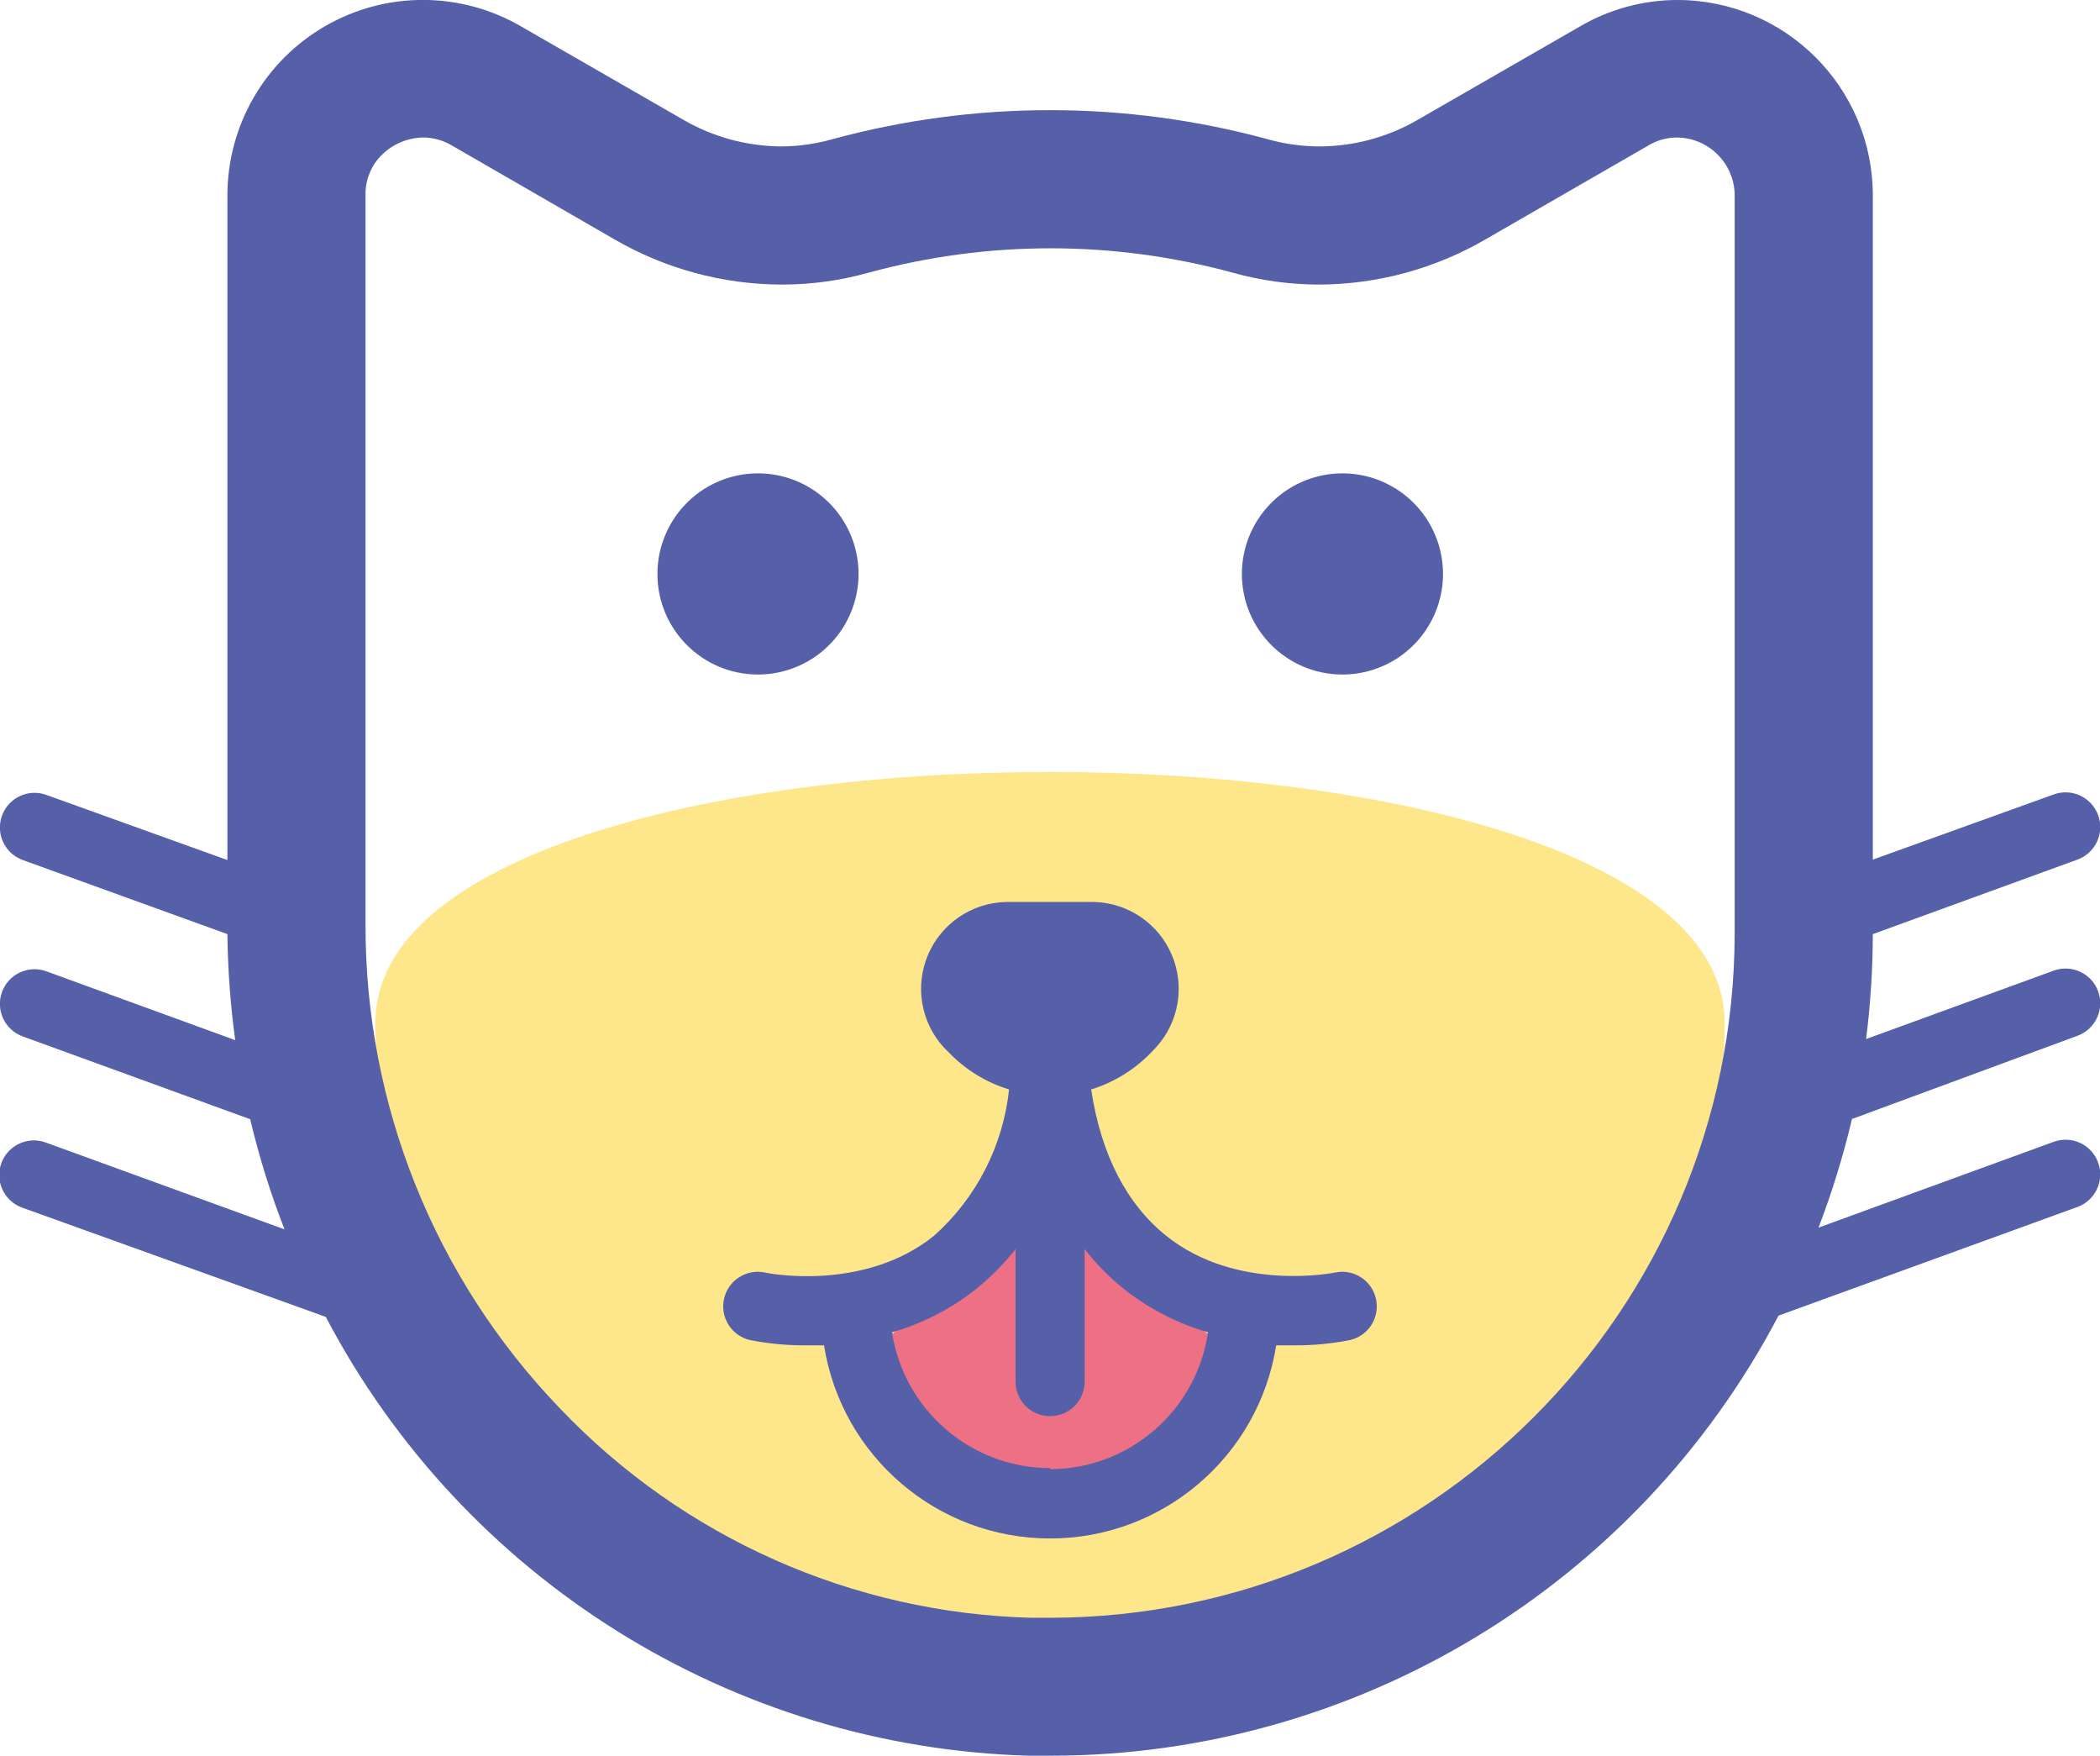
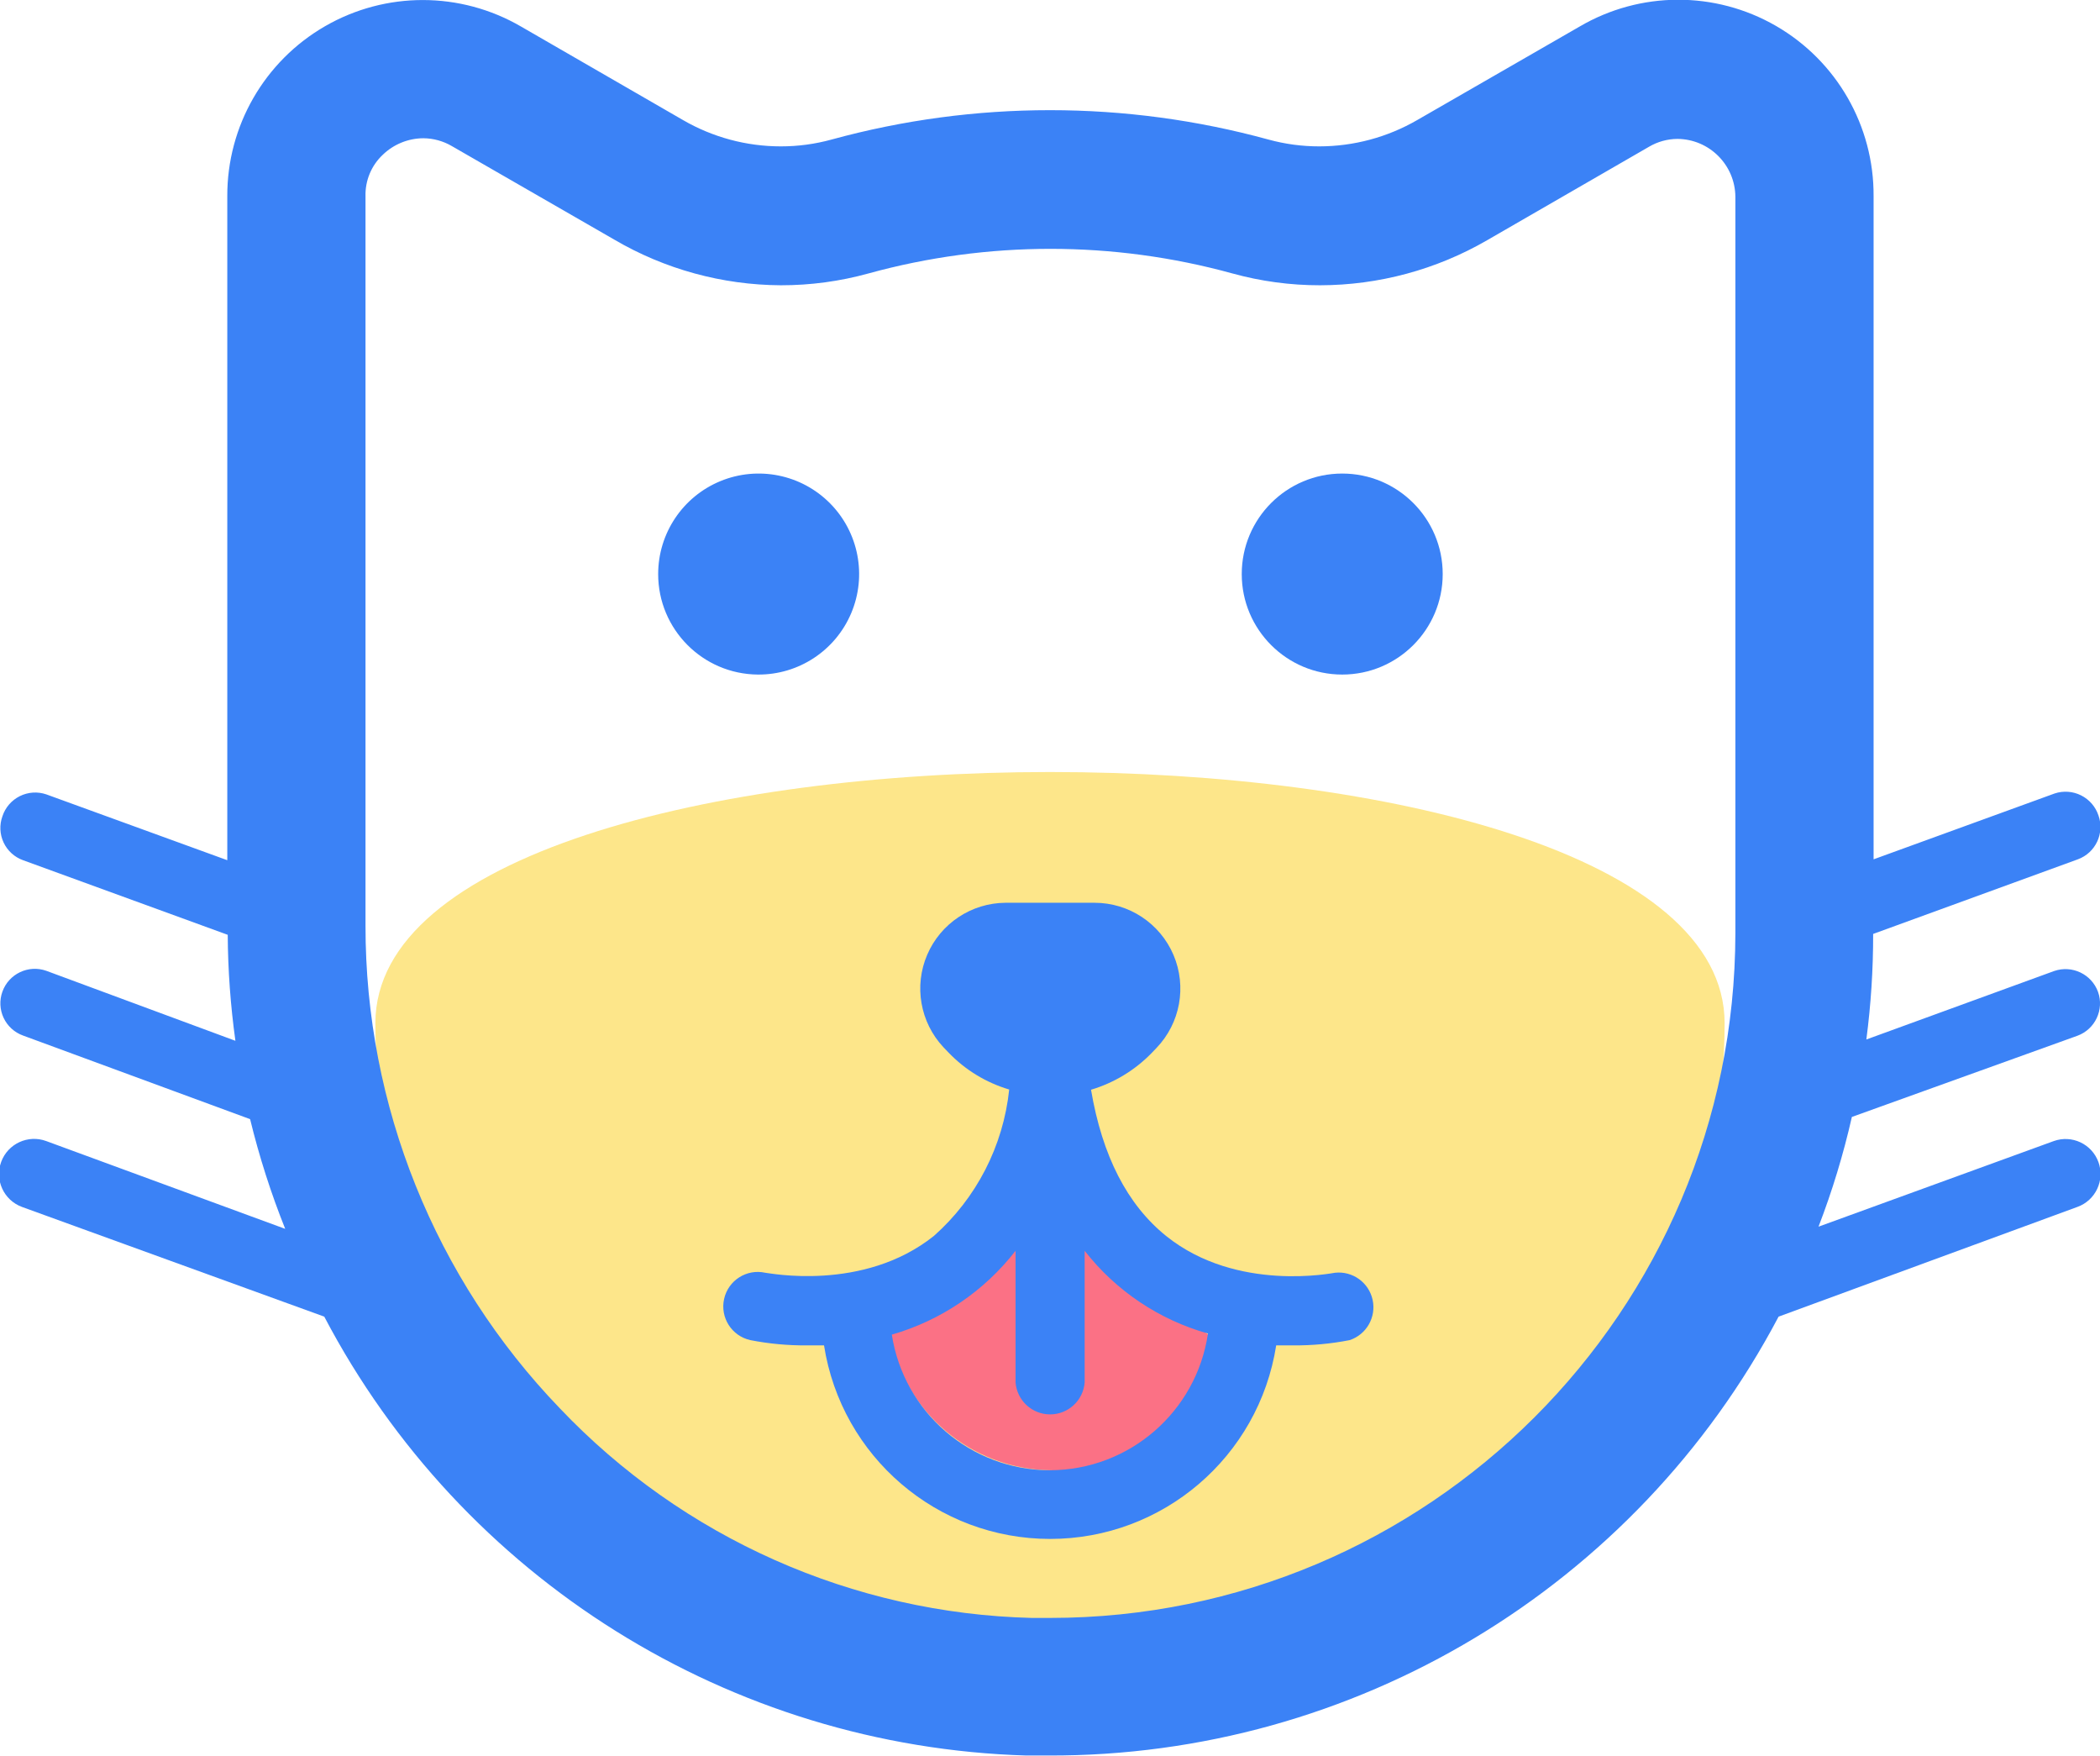
- <svg xmlns="http://www.w3.org/2000/svg" id="Calque_1" data-name="Calque 1" viewBox="0 0 96.69 80.83">
+ <svg xmlns="http://www.w3.org/2000/svg" id="Calque_1" data-name="Calque 1" viewBox="0 0 95.72 80.02">
  <defs>
-     <style>.cls-1{fill:#fee78a;}.cls-2{fill:#ee7085;}.cls-3{fill:#5560a9;}</style>
+     <style>.cls-1{fill:#fde68a;}.cls-2{fill:#fb7185;}.cls-3{fill:#3b82f6;}</style>
  </defs>
-   <path class="cls-1" d="M79.41,47.1c0,15.42-13.91,27.73-31.06,27.73S17.28,62.52,17.28,47.1,79.41,31.68,79.41,47.1Z" />
-   <path class="cls-2" d="M41,61.46a7.65,7.65,0,0,0,7.37,6.22c6.41.28,7.32-6.22,7.32-6.22l-7.32-5.65Z" />
-   <path class="cls-3" d="M34.89,31.05a4.63,4.63,0,1,0-4.62-4.62A4.63,4.63,0,0,0,34.89,31.05Z" />
-   <path class="cls-3" d="M61.8,31.05a4.63,4.63,0,1,0-4.62-4.62A4.63,4.63,0,0,0,61.8,31.05Z" />
-   <path class="cls-3" d="M61.46,58.58s-4.5.92-7.76-1.69c-1.8-1.44-3-3.7-3.46-6.74A6.51,6.51,0,0,0,53,48.45l.23-.24a4,4,0,0,0-2.84-6.69H46.3a4,4,0,0,0-2.85,6.69l.24.24a6.45,6.45,0,0,0,2.77,1.7A10.52,10.52,0,0,1,43,56.89c-3.26,2.61-7.7,1.71-7.77,1.69a1.59,1.59,0,0,0-.68,3.11,13.12,13.12,0,0,0,2.6.24l.79,0a10.54,10.54,0,0,0,20.82,0l.78,0a13,13,0,0,0,2.6-.24,1.59,1.59,0,0,0-.68-3.11Zm-13.11,9a7.38,7.38,0,0,1-7.28-6.25,11.18,11.18,0,0,0,3.88-2,11.61,11.61,0,0,0,1.81-1.83v6.1a1.59,1.59,0,1,0,3.18,0v-6.1a11.13,11.13,0,0,0,1.8,1.83,11.35,11.35,0,0,0,3.88,2A7.37,7.37,0,0,1,48.35,67.63Z" />
-   <path class="cls-3" d="M95.65,47.68a1.59,1.59,0,0,0-1.09-3l-8.64,3.15A38.9,38.9,0,0,0,86.23,43l9.42-3.43a1.59,1.59,0,1,0-1.09-3l-8.33,3V9a9,9,0,0,0-9-9,8.91,8.91,0,0,0-4.49,1.22L65.25,5.53a9.06,9.06,0,0,1-4.5,1.21,8.86,8.86,0,0,1-2.34-.32,38.2,38.2,0,0,0-20.13,0A8.79,8.79,0,0,1,36,6.74a9.1,9.1,0,0,1-4.51-1.21L24,1.22A9,9,0,0,0,10.47,9V39.59l-8.34-3a1.59,1.59,0,0,0-1.08,3L10.47,43a39.33,39.33,0,0,0,.36,4.88l-8.7-3.17a1.59,1.59,0,0,0-1.08,3l10.47,3.81a37.75,37.75,0,0,0,1.58,5.07l-11-4a1.58,1.58,0,1,0-1.08,3L15,60.62a37.8,37.8,0,0,0,32.37,20.2h1A37.87,37.87,0,0,0,81.89,60.56l13.76-5a1.59,1.59,0,1,0-1.09-3L83.73,56.51a38.82,38.82,0,0,0,1.54-5ZM48.35,74.47H47.5a31.08,31.08,0,0,1-21.73-9.65,32,32,0,0,1-8.94-22.26V9a2.53,2.53,0,0,1,.78-1.9,2.77,2.77,0,0,1,1.88-.77,2.59,2.59,0,0,1,1.32.37L28.26,11A15.42,15.42,0,0,0,36,13.1a14.77,14.77,0,0,0,4-.55,31.87,31.87,0,0,1,16.75,0,14.84,14.84,0,0,0,4,.55A15.38,15.38,0,0,0,68.43,11l7.46-4.3a2.53,2.53,0,0,1,1.31-.37A2.68,2.68,0,0,1,79.87,9V43A31.56,31.56,0,0,1,48.35,74.47Z" />
+   <path class="cls-1" d="M78.61,46.63c0,15.26-13.77,27.44-30.75,27.44S17.11,61.89,17.11,46.63,78.61,31.36,78.61,46.63Z" />
+   <path class="cls-2" d="M40.57,60.85A7.55,7.55,0,0,0,47.86,67c6.35.28,7.25-6.15,7.25-6.15l-7.25-5.6Z" />
+   <path class="cls-3" d="M34.54,30.74A4.58,4.58,0,1,0,30,26.16,4.58,4.58,0,0,0,34.54,30.74Z" />
+   <path class="cls-3" d="M61.18,30.74a4.58,4.58,0,1,0-4.58-4.58A4.58,4.58,0,0,0,61.18,30.74Z" />
+   <path class="cls-3" d="M60.85,58c-.05,0-4.46.92-7.69-1.67-1.78-1.43-2.92-3.66-3.43-6.67A6.42,6.42,0,0,0,52.48,48l.23-.24a3.91,3.91,0,0,0-2.82-6.62H45.83A3.91,3.91,0,0,0,43,47.72l.23.24A6.33,6.33,0,0,0,46,49.65a10.36,10.36,0,0,1-3.43,6.67C39.34,58.9,35,58,34.88,58a1.57,1.57,0,1,0-.68,3.07,12.91,12.91,0,0,0,2.58.24l.78,0a10.43,10.43,0,0,0,20.61,0l.77,0a12.91,12.91,0,0,0,2.58-.24A1.58,1.58,0,0,0,60.85,58Zm-13,9a7.3,7.3,0,0,1-7.2-6.18A11,11,0,0,0,46.29,57v6a1.58,1.58,0,0,0,3.15,0V57a10.86,10.86,0,0,0,5.62,3.77A7.3,7.3,0,0,1,47.86,67Z" />
+   <path class="cls-3" d="M94.69,47.2a1.57,1.57,0,0,0,.94-2,1.58,1.58,0,0,0-2-.95l-8.56,3.12a36.43,36.43,0,0,0,.31-4.81l9.33-3.4a1.57,1.57,0,0,0,.94-2,1.58,1.58,0,0,0-2-1l-8.25,3V8.94A8.9,8.9,0,0,0,72,1.21L64.6,5.47a8.93,8.93,0,0,1-4.46,1.2,8.7,8.7,0,0,1-2.32-.31,37.69,37.69,0,0,0-19.92,0,8.68,8.68,0,0,1-2.31.31,8.88,8.88,0,0,1-4.46-1.2L23.75,1.21A8.91,8.91,0,0,0,10.36,8.94V39.2l-8.25-3a1.57,1.57,0,0,0-2,1,1.56,1.56,0,0,0,.94,2l9.33,3.4a36.73,36.73,0,0,0,.35,4.83L2.11,44.24a1.57,1.57,0,0,0-2,.95,1.56,1.56,0,0,0,.94,2L11.4,51A37,37,0,0,0,13,56L2.11,52A1.57,1.57,0,0,0,1,55l13.78,5a37.41,37.41,0,0,0,32,20h1A37.5,37.5,0,0,0,81.07,60l13.62-5a1.58,1.58,0,0,0-1.08-3l-10.72,3.9a36.16,36.16,0,0,0,1.52-5ZM47.86,73.73l-.83,0a30.73,30.73,0,0,1-21.52-9.56,31.66,31.66,0,0,1-8.85-22V8.94a2.5,2.5,0,0,1,.78-1.88A2.68,2.68,0,0,1,19.3,6.3a2.61,2.61,0,0,1,1.3.36L28,10.92A15.18,15.18,0,0,0,35.59,13a14.92,14.92,0,0,0,4-.54,31.24,31.24,0,0,1,16.58,0,14.94,14.94,0,0,0,4,.54,15.24,15.24,0,0,0,7.61-2.05l7.38-4.26a2.58,2.58,0,0,1,1.3-.36,2.66,2.66,0,0,1,2.64,2.64V42.52A31.24,31.24,0,0,1,47.86,73.73Z" />
</svg>
